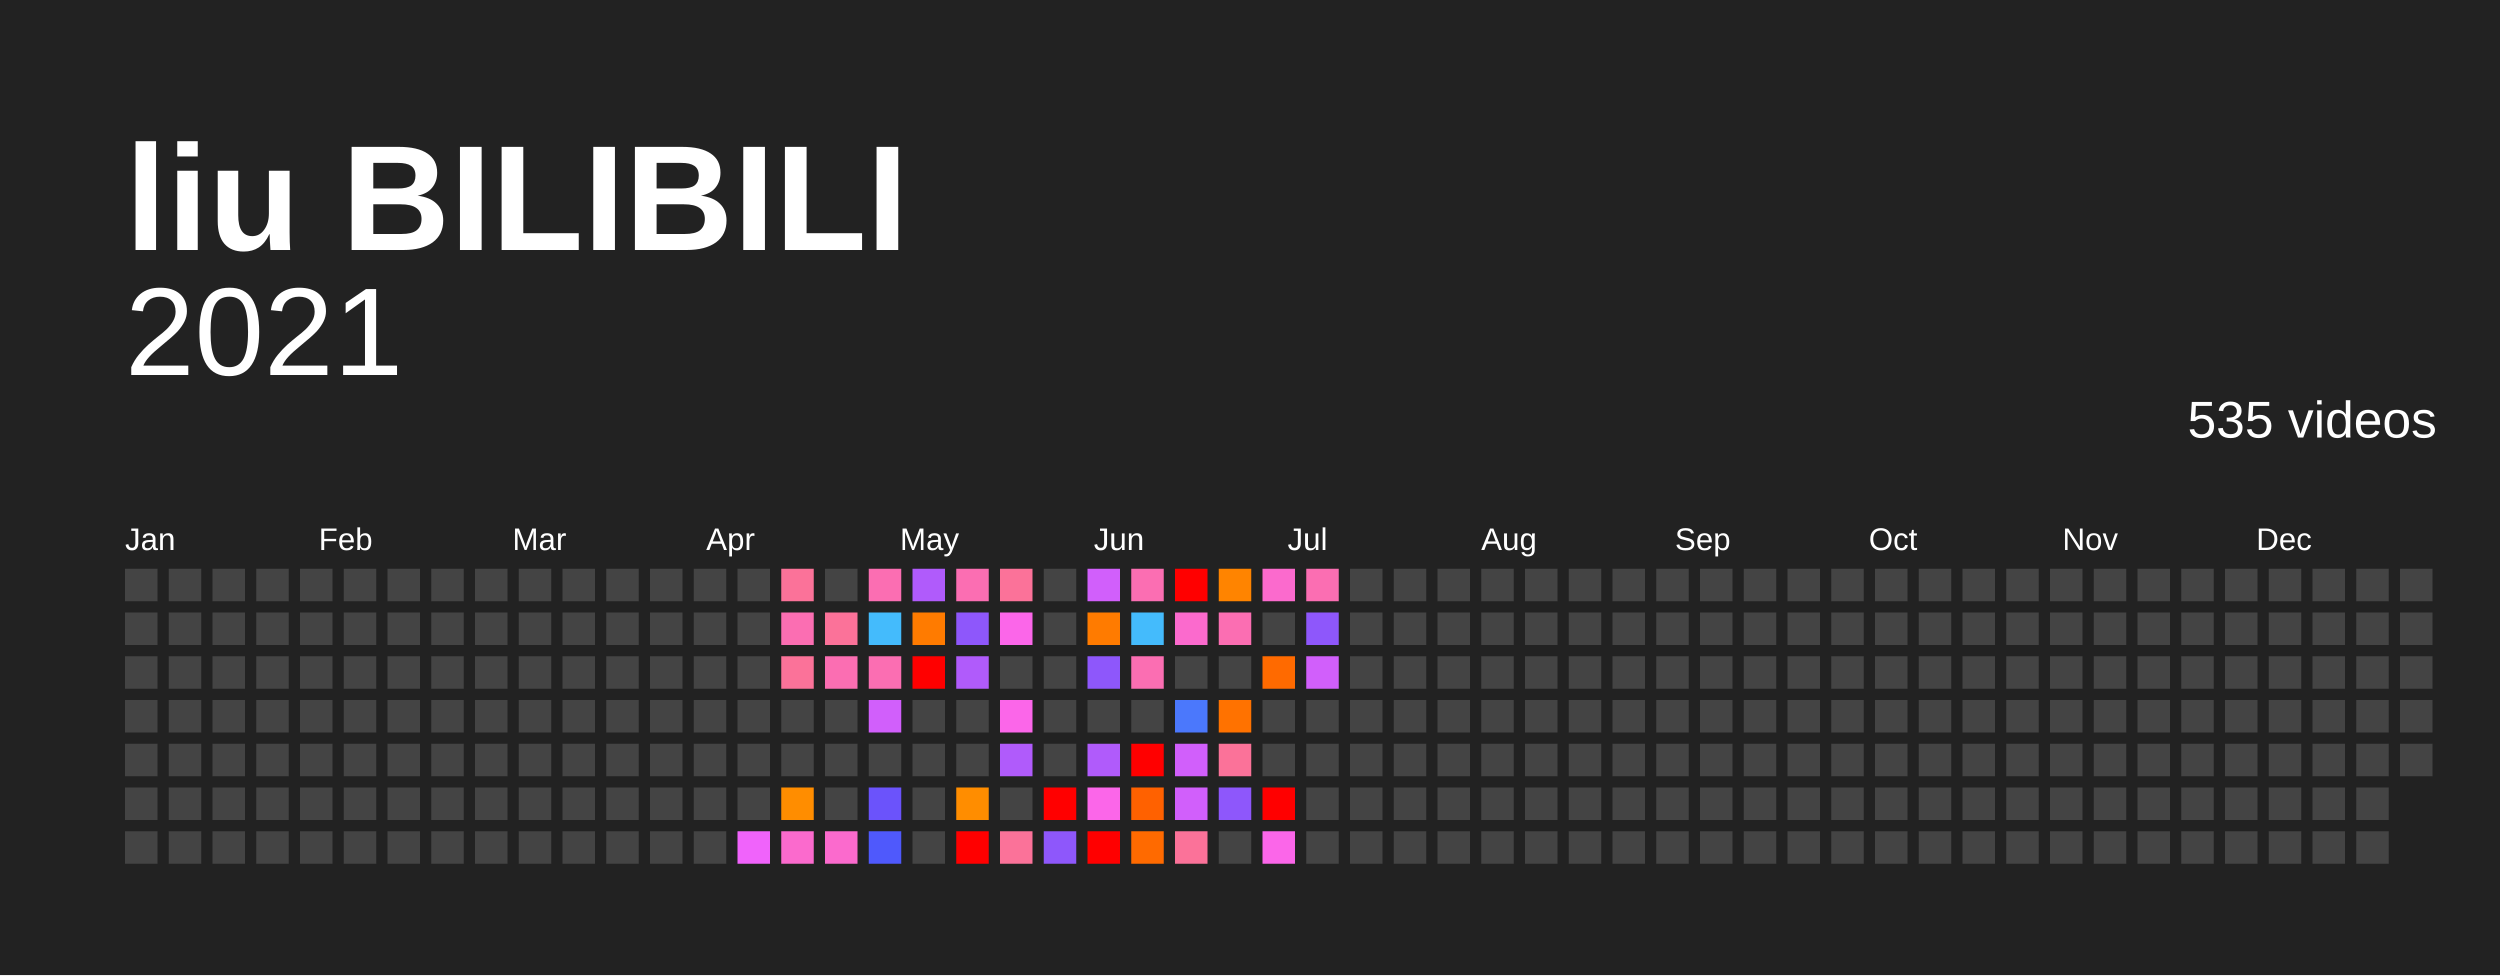
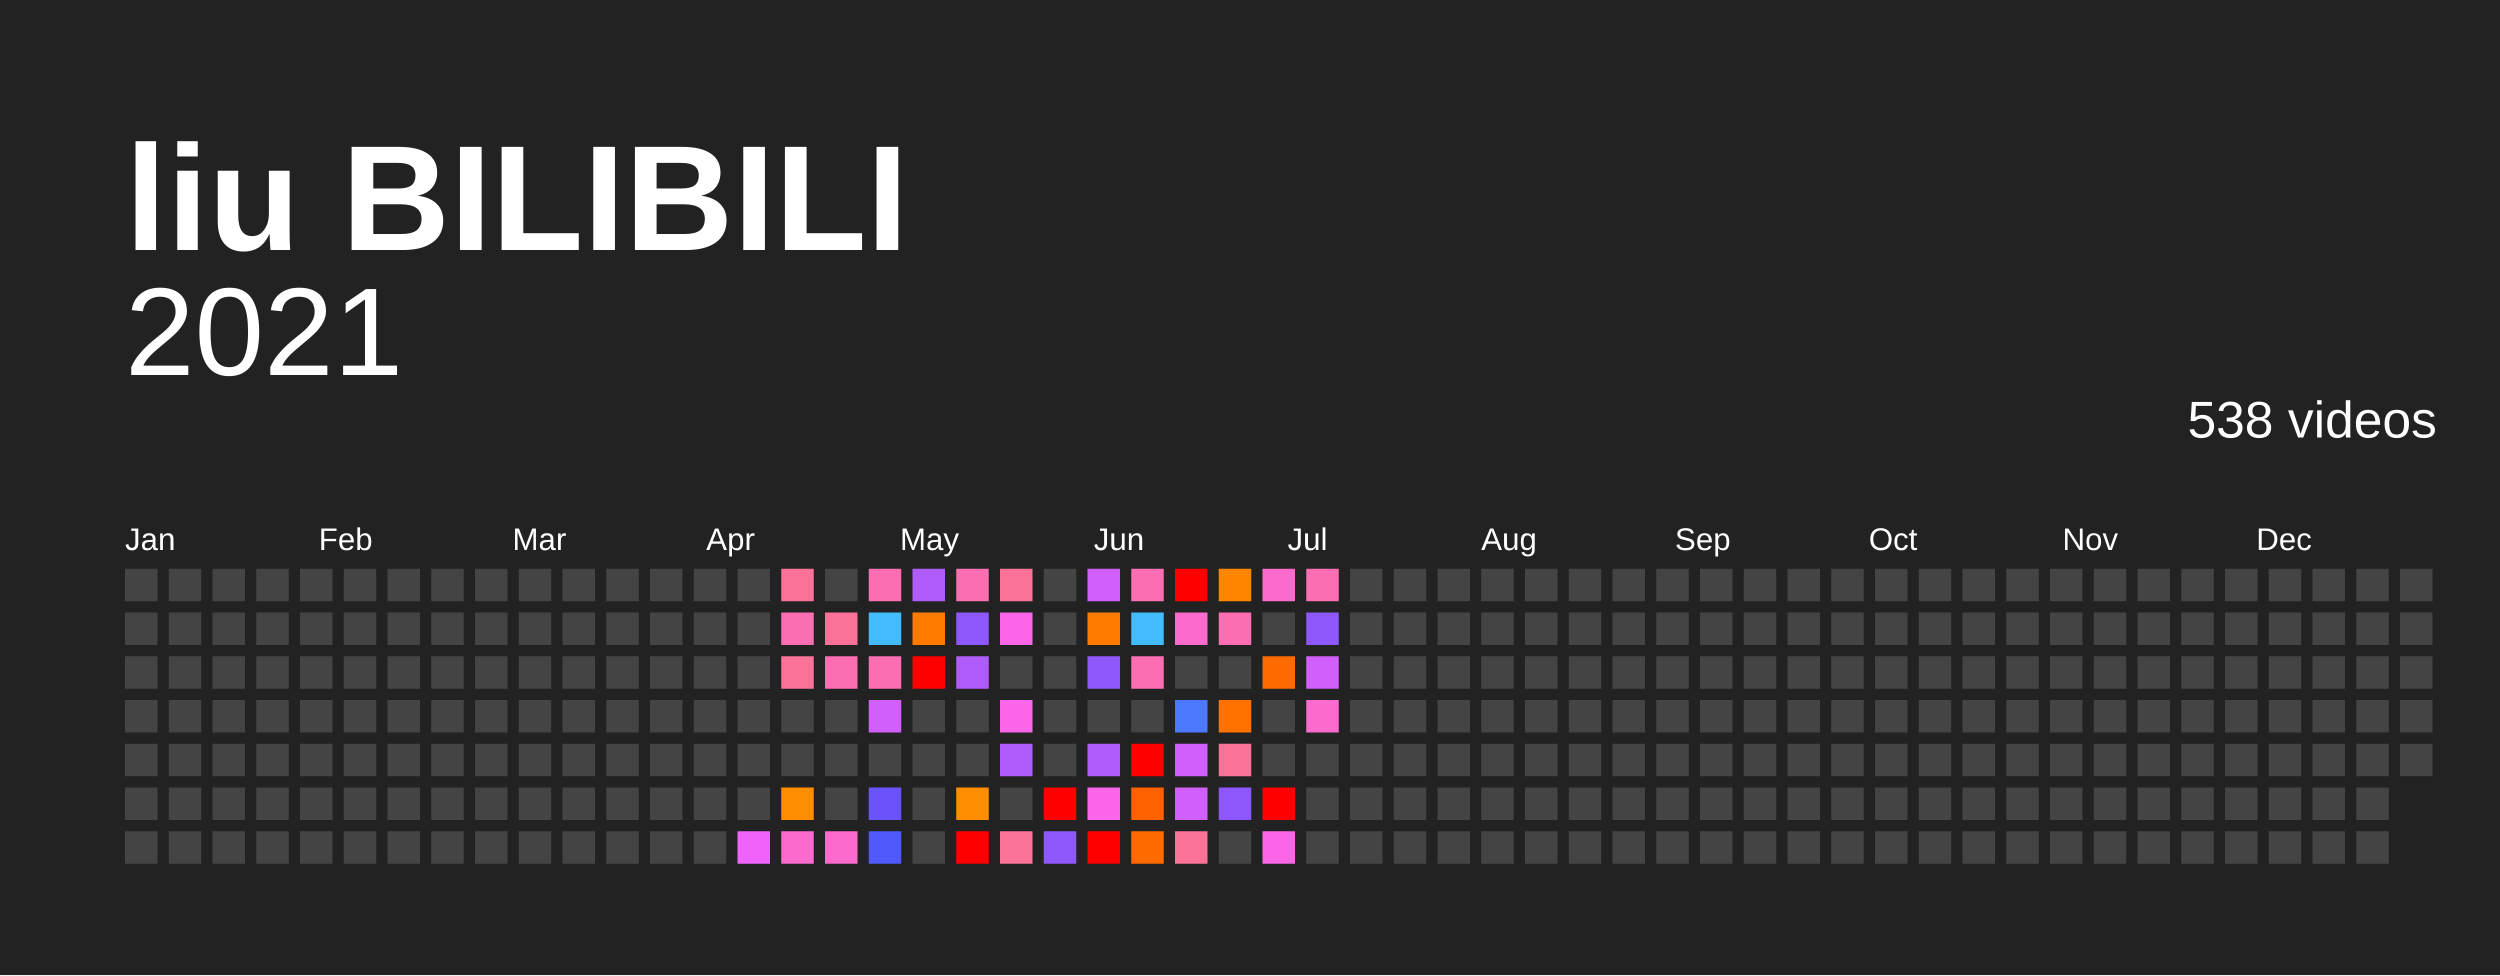
<svg xmlns="http://www.w3.org/2000/svg" baseProfile="full" height="78mm" version="1.1" viewBox="0,0,200,78" width="200mm">
  <defs />
  <rect fill="#222222" height="78" width="200" x="0" y="0" />
  <text fill="#FFFFFF" style="font-size:12px; font-family:Arial; font-weight:bold;" x="10" y="20">liu BILIBILI</text>
  <text alignment-baseline="hanging" fill="#FFFFFF" style="font-size:10.0px; font-family:Arial;" x="10" y="30">2021</text>
-   <text alignment-baseline="hanging" fill="#FFFFFF" style="font-size:4.125px; font-family:Arial;" x="175" y="35">535 videos</text>
+   <text alignment-baseline="hanging" fill="#FFFFFF" style="font-size:4.125px; font-family:Arial;" x="175" y="35">538 videos</text>
  <text fill="#FFFFFF" style="font-size:2.5px; font-family:Arial" x="10.0" y="44">Jan</text>
  <text fill="#FFFFFF" style="font-size:2.5px; font-family:Arial" x="25.5" y="44">Feb</text>
  <text fill="#FFFFFF" style="font-size:2.5px; font-family:Arial" x="41.0" y="44">Mar</text>
  <text fill="#FFFFFF" style="font-size:2.5px; font-family:Arial" x="56.5" y="44">Apr</text>
  <text fill="#FFFFFF" style="font-size:2.5px; font-family:Arial" x="72.0" y="44">May</text>
  <text fill="#FFFFFF" style="font-size:2.5px; font-family:Arial" x="87.5" y="44">Jun</text>
  <text fill="#FFFFFF" style="font-size:2.5px; font-family:Arial" x="103.0" y="44">Jul</text>
  <text fill="#FFFFFF" style="font-size:2.5px; font-family:Arial" x="118.5" y="44">Aug</text>
  <text fill="#FFFFFF" style="font-size:2.5px; font-family:Arial" x="134.0" y="44">Sep</text>
  <text fill="#FFFFFF" style="font-size:2.5px; font-family:Arial" x="149.5" y="44">Oct</text>
  <text fill="#FFFFFF" style="font-size:2.5px; font-family:Arial" x="165.0" y="44">Nov</text>
  <text fill="#FFFFFF" style="font-size:2.5px; font-family:Arial" x="180.5" y="44">Dec</text>
  <rect fill="#444444" height="2.6" width="2.6" x="10.0" y="45.5" />
  <rect fill="#444444" height="2.6" width="2.6" x="10.0" y="49.0" />
  <rect fill="#444444" height="2.6" width="2.6" x="10.0" y="52.5" />
  <rect fill="#444444" height="2.6" width="2.6" x="10.0" y="56.0" />
  <rect fill="#444444" height="2.6" width="2.6" x="10.0" y="59.5" />
  <rect fill="#444444" height="2.6" width="2.6" x="10.0" y="63.0" />
  <rect fill="#444444" height="2.6" width="2.6" x="10.0" y="66.5" />
  <rect fill="#444444" height="2.6" width="2.6" x="13.5" y="45.5" />
  <rect fill="#444444" height="2.6" width="2.6" x="13.5" y="49.0" />
  <rect fill="#444444" height="2.6" width="2.6" x="13.5" y="52.5" />
  <rect fill="#444444" height="2.6" width="2.6" x="13.5" y="56.0" />
  <rect fill="#444444" height="2.6" width="2.6" x="13.5" y="59.5" />
  <rect fill="#444444" height="2.6" width="2.6" x="13.5" y="63.0" />
  <rect fill="#444444" height="2.6" width="2.6" x="13.5" y="66.5" />
  <rect fill="#444444" height="2.6" width="2.6" x="17.0" y="45.5" />
  <rect fill="#444444" height="2.6" width="2.6" x="17.0" y="49.0" />
  <rect fill="#444444" height="2.6" width="2.6" x="17.0" y="52.5" />
  <rect fill="#444444" height="2.6" width="2.6" x="17.0" y="56.0" />
  <rect fill="#444444" height="2.6" width="2.6" x="17.0" y="59.5" />
  <rect fill="#444444" height="2.6" width="2.6" x="17.0" y="63.0" />
  <rect fill="#444444" height="2.6" width="2.6" x="17.0" y="66.5" />
  <rect fill="#444444" height="2.6" width="2.6" x="20.5" y="45.5" />
  <rect fill="#444444" height="2.6" width="2.6" x="20.5" y="49.0" />
  <rect fill="#444444" height="2.6" width="2.6" x="20.5" y="52.5" />
  <rect fill="#444444" height="2.6" width="2.6" x="20.5" y="56.0" />
  <rect fill="#444444" height="2.6" width="2.6" x="20.5" y="59.5" />
  <rect fill="#444444" height="2.6" width="2.6" x="20.5" y="63.0" />
  <rect fill="#444444" height="2.6" width="2.6" x="20.5" y="66.5" />
  <rect fill="#444444" height="2.6" width="2.6" x="24.0" y="45.5" />
  <rect fill="#444444" height="2.6" width="2.6" x="24.0" y="49.0" />
  <rect fill="#444444" height="2.6" width="2.6" x="24.0" y="52.5" />
  <rect fill="#444444" height="2.6" width="2.6" x="24.0" y="56.0" />
  <rect fill="#444444" height="2.6" width="2.6" x="24.0" y="59.5" />
  <rect fill="#444444" height="2.6" width="2.6" x="24.0" y="63.0" />
  <rect fill="#444444" height="2.6" width="2.6" x="24.0" y="66.5" />
  <rect fill="#444444" height="2.6" width="2.6" x="27.5" y="45.5" />
  <rect fill="#444444" height="2.6" width="2.6" x="27.5" y="49.0" />
  <rect fill="#444444" height="2.6" width="2.6" x="27.5" y="52.5" />
  <rect fill="#444444" height="2.6" width="2.6" x="27.5" y="56.0" />
  <rect fill="#444444" height="2.6" width="2.6" x="27.5" y="59.5" />
  <rect fill="#444444" height="2.6" width="2.6" x="27.5" y="63.0" />
  <rect fill="#444444" height="2.6" width="2.6" x="27.5" y="66.5" />
  <rect fill="#444444" height="2.6" width="2.6" x="31.0" y="45.5" />
  <rect fill="#444444" height="2.6" width="2.6" x="31.0" y="49.0" />
  <rect fill="#444444" height="2.6" width="2.6" x="31.0" y="52.5" />
  <rect fill="#444444" height="2.6" width="2.6" x="31.0" y="56.0" />
  <rect fill="#444444" height="2.6" width="2.6" x="31.0" y="59.5" />
  <rect fill="#444444" height="2.6" width="2.6" x="31.0" y="63.0" />
  <rect fill="#444444" height="2.6" width="2.6" x="31.0" y="66.5" />
  <rect fill="#444444" height="2.6" width="2.6" x="34.5" y="45.5" />
  <rect fill="#444444" height="2.6" width="2.6" x="34.5" y="49.0" />
  <rect fill="#444444" height="2.6" width="2.6" x="34.5" y="52.5" />
  <rect fill="#444444" height="2.6" width="2.6" x="34.5" y="56.0" />
  <rect fill="#444444" height="2.6" width="2.6" x="34.5" y="59.5" />
  <rect fill="#444444" height="2.6" width="2.6" x="34.5" y="63.0" />
  <rect fill="#444444" height="2.6" width="2.6" x="34.5" y="66.5" />
  <rect fill="#444444" height="2.6" width="2.6" x="38.0" y="45.5" />
  <rect fill="#444444" height="2.6" width="2.6" x="38.0" y="49.0" />
  <rect fill="#444444" height="2.6" width="2.6" x="38.0" y="52.5" />
  <rect fill="#444444" height="2.6" width="2.6" x="38.0" y="56.0" />
  <rect fill="#444444" height="2.6" width="2.6" x="38.0" y="59.5" />
  <rect fill="#444444" height="2.6" width="2.6" x="38.0" y="63.0" />
  <rect fill="#444444" height="2.6" width="2.6" x="38.0" y="66.5" />
  <rect fill="#444444" height="2.6" width="2.6" x="41.5" y="45.5" />
  <rect fill="#444444" height="2.6" width="2.6" x="41.5" y="49.0" />
  <rect fill="#444444" height="2.6" width="2.6" x="41.5" y="52.5" />
  <rect fill="#444444" height="2.6" width="2.6" x="41.5" y="56.0" />
  <rect fill="#444444" height="2.6" width="2.6" x="41.5" y="59.5" />
  <rect fill="#444444" height="2.6" width="2.6" x="41.5" y="63.0" />
  <rect fill="#444444" height="2.6" width="2.6" x="41.5" y="66.5" />
  <rect fill="#444444" height="2.6" width="2.6" x="45.0" y="45.5" />
  <rect fill="#444444" height="2.6" width="2.6" x="45.0" y="49.0" />
  <rect fill="#444444" height="2.6" width="2.6" x="45.0" y="52.5" />
  <rect fill="#444444" height="2.6" width="2.6" x="45.0" y="56.0" />
  <rect fill="#444444" height="2.6" width="2.6" x="45.0" y="59.5" />
  <rect fill="#444444" height="2.6" width="2.6" x="45.0" y="63.0" />
  <rect fill="#444444" height="2.6" width="2.6" x="45.0" y="66.5" />
  <rect fill="#444444" height="2.6" width="2.6" x="48.5" y="45.5" />
  <rect fill="#444444" height="2.6" width="2.6" x="48.5" y="49.0" />
  <rect fill="#444444" height="2.6" width="2.6" x="48.5" y="52.5" />
  <rect fill="#444444" height="2.6" width="2.6" x="48.5" y="56.0" />
  <rect fill="#444444" height="2.6" width="2.6" x="48.5" y="59.5" />
  <rect fill="#444444" height="2.6" width="2.6" x="48.5" y="63.0" />
  <rect fill="#444444" height="2.6" width="2.6" x="48.5" y="66.5" />
  <rect fill="#444444" height="2.6" width="2.6" x="52.0" y="45.5" />
  <rect fill="#444444" height="2.6" width="2.6" x="52.0" y="49.0" />
  <rect fill="#444444" height="2.6" width="2.6" x="52.0" y="52.5" />
  <rect fill="#444444" height="2.6" width="2.6" x="52.0" y="56.0" />
  <rect fill="#444444" height="2.6" width="2.6" x="52.0" y="59.5" />
  <rect fill="#444444" height="2.6" width="2.6" x="52.0" y="63.0" />
  <rect fill="#444444" height="2.6" width="2.6" x="52.0" y="66.5" />
  <rect fill="#444444" height="2.6" width="2.6" x="55.5" y="45.5" />
  <rect fill="#444444" height="2.6" width="2.6" x="55.5" y="49.0" />
  <rect fill="#444444" height="2.6" width="2.6" x="55.5" y="52.5" />
  <rect fill="#444444" height="2.6" width="2.6" x="55.5" y="56.0" />
  <rect fill="#444444" height="2.6" width="2.6" x="55.5" y="59.5" />
  <rect fill="#444444" height="2.6" width="2.6" x="55.5" y="63.0" />
  <rect fill="#444444" height="2.6" width="2.6" x="55.5" y="66.5" />
  <rect fill="#444444" height="2.6" width="2.6" x="59.0" y="45.5" />
  <rect fill="#444444" height="2.6" width="2.6" x="59.0" y="49.0" />
  <rect fill="#444444" height="2.6" width="2.6" x="59.0" y="52.5" />
  <rect fill="#444444" height="2.6" width="2.6" x="59.0" y="56.0" />
  <rect fill="#444444" height="2.6" width="2.6" x="59.0" y="59.5" />
  <rect fill="#444444" height="2.6" width="2.6" x="59.0" y="63.0" />
  <rect fill="#f063fb" height="2.6" width="2.6" x="59.0" y="66.5" />
  <rect fill="#fb7299" height="2.6" width="2.6" x="62.5" y="45.5" />
  <rect fill="#fb6eb2" height="2.6" width="2.6" x="62.5" y="49.0" />
  <rect fill="#fb7299" height="2.6" width="2.6" x="62.5" y="52.5" />
  <rect fill="#444444" height="2.6" width="2.6" x="62.5" y="56.0" />
  <rect fill="#444444" height="2.6" width="2.6" x="62.5" y="59.5" />
  <rect fill="#ff8d00" height="2.6" width="2.6" x="62.5" y="63.0" />
  <rect fill="#fb6acd" height="2.6" width="2.6" x="62.5" y="66.5" />
  <rect fill="#444444" height="2.6" width="2.6" x="66.0" y="45.5" />
  <rect fill="#fb7299" height="2.6" width="2.6" x="66.0" y="49.0" />
  <rect fill="#fb6eb2" height="2.6" width="2.6" x="66.0" y="52.5" />
  <rect fill="#444444" height="2.6" width="2.6" x="66.0" y="56.0" />
  <rect fill="#444444" height="2.6" width="2.6" x="66.0" y="59.5" />
  <rect fill="#444444" height="2.6" width="2.6" x="66.0" y="63.0" />
  <rect fill="#fb6acd" height="2.6" width="2.6" x="66.0" y="66.5" />
  <rect fill="#fb6eb2" height="2.6" width="2.6" x="69.5" y="45.5" />
  <rect fill="#44bbfc" height="2.6" width="2.6" x="69.5" y="49.0" />
  <rect fill="#fb6eb2" height="2.6" width="2.6" x="69.5" y="52.5" />
  <rect fill="#d15ffb" height="2.6" width="2.6" x="69.5" y="56.0" />
  <rect fill="#444444" height="2.6" width="2.6" x="69.5" y="59.5" />
  <rect fill="#6b53fb" height="2.6" width="2.6" x="69.5" y="63.0" />
  <rect fill="#4f59fc" height="2.6" width="2.6" x="69.5" y="66.5" />
  <rect fill="#b05bfb" height="2.6" width="2.6" x="73.0" y="45.5" />
  <rect fill="#ff7b00" height="2.6" width="2.6" x="73.0" y="49.0" />
  <rect fill="red" height="2.6" width="2.6" x="73.0" y="52.5" />
  <rect fill="#444444" height="2.6" width="2.6" x="73.0" y="56.0" />
  <rect fill="#444444" height="2.6" width="2.6" x="73.0" y="59.5" />
  <rect fill="#444444" height="2.6" width="2.6" x="73.0" y="63.0" />
  <rect fill="#444444" height="2.6" width="2.6" x="73.0" y="66.5" />
  <rect fill="#fb6eb2" height="2.6" width="2.6" x="76.5" y="45.5" />
  <rect fill="#8e57fb" height="2.6" width="2.6" x="76.5" y="49.0" />
  <rect fill="#b05bfb" height="2.6" width="2.6" x="76.5" y="52.5" />
  <rect fill="#444444" height="2.6" width="2.6" x="76.5" y="56.0" />
  <rect fill="#444444" height="2.6" width="2.6" x="76.5" y="59.5" />
  <rect fill="#ff8d00" height="2.6" width="2.6" x="76.5" y="63.0" />
  <rect fill="red" height="2.6" width="2.6" x="76.5" y="66.5" />
  <rect fill="#fb7299" height="2.6" width="2.6" x="80.0" y="45.5" />
  <rect fill="#fb66e9" height="2.6" width="2.6" x="80.0" y="49.0" />
  <rect fill="#444444" height="2.6" width="2.6" x="80.0" y="52.5" />
  <rect fill="#fb66e9" height="2.6" width="2.6" x="80.0" y="56.0" />
  <rect fill="#b05bfb" height="2.6" width="2.6" x="80.0" y="59.5" />
  <rect fill="#444444" height="2.6" width="2.6" x="80.0" y="63.0" />
  <rect fill="#fb7299" height="2.6" width="2.6" x="80.0" y="66.5" />
  <rect fill="#444444" height="2.6" width="2.6" x="83.5" y="45.5" />
  <rect fill="#444444" height="2.6" width="2.6" x="83.5" y="49.0" />
  <rect fill="#444444" height="2.6" width="2.6" x="83.5" y="52.5" />
  <rect fill="#444444" height="2.6" width="2.6" x="83.5" y="56.0" />
  <rect fill="#444444" height="2.6" width="2.6" x="83.5" y="59.5" />
  <rect fill="red" height="2.6" width="2.6" x="83.5" y="63.0" />
  <rect fill="#8e57fb" height="2.6" width="2.6" x="83.5" y="66.5" />
  <rect fill="#d15ffb" height="2.6" width="2.6" x="87.0" y="45.5" />
  <rect fill="#ff7b00" height="2.6" width="2.6" x="87.0" y="49.0" />
  <rect fill="#8e57fb" height="2.6" width="2.6" x="87.0" y="52.5" />
  <rect fill="#444444" height="2.6" width="2.6" x="87.0" y="56.0" />
  <rect fill="#b05bfb" height="2.6" width="2.6" x="87.0" y="59.5" />
  <rect fill="#fb66e9" height="2.6" width="2.6" x="87.0" y="63.0" />
  <rect fill="red" height="2.6" width="2.6" x="87.0" y="66.5" />
  <rect fill="#fb6eb2" height="2.6" width="2.6" x="90.5" y="45.5" />
  <rect fill="#44bbfc" height="2.6" width="2.6" x="90.5" y="49.0" />
  <rect fill="#fb6eb2" height="2.6" width="2.6" x="90.5" y="52.5" />
  <rect fill="#444444" height="2.6" width="2.6" x="90.5" y="56.0" />
  <rect fill="red" height="2.6" width="2.6" x="90.5" y="59.5" />
  <rect fill="#ff6100" height="2.6" width="2.6" x="90.5" y="63.0" />
  <rect fill="#ff6a00" height="2.6" width="2.6" x="90.5" y="66.5" />
  <rect fill="red" height="2.6" width="2.6" x="94.0" y="45.5" />
  <rect fill="#fb6acd" height="2.6" width="2.6" x="94.0" y="49.0" />
  <rect fill="#444444" height="2.6" width="2.6" x="94.0" y="52.5" />
  <rect fill="#4b78fc" height="2.6" width="2.6" x="94.0" y="56.0" />
  <rect fill="#d15ffb" height="2.6" width="2.6" x="94.0" y="59.5" />
  <rect fill="#d15ffb" height="2.6" width="2.6" x="94.0" y="63.0" />
  <rect fill="#fb7299" height="2.6" width="2.6" x="94.0" y="66.5" />
  <rect fill="#ff8400" height="2.6" width="2.6" x="97.5" y="45.5" />
  <rect fill="#fb6eb2" height="2.6" width="2.6" x="97.5" y="49.0" />
  <rect fill="#444444" height="2.6" width="2.6" x="97.5" y="52.5" />
  <rect fill="#ff7200" height="2.6" width="2.6" x="97.5" y="56.0" />
  <rect fill="#fb7299" height="2.6" width="2.6" x="97.5" y="59.5" />
  <rect fill="#8e57fb" height="2.6" width="2.6" x="97.5" y="63.0" />
  <rect fill="#444444" height="2.6" width="2.6" x="97.5" y="66.5" />
  <rect fill="#fb6acd" height="2.6" width="2.6" x="101.0" y="45.5" />
  <rect fill="#444444" height="2.6" width="2.6" x="101.0" y="49.0" />
  <rect fill="#ff6a00" height="2.6" width="2.6" x="101.0" y="52.5" />
  <rect fill="#444444" height="2.6" width="2.6" x="101.0" y="56.0" />
  <rect fill="#444444" height="2.6" width="2.6" x="101.0" y="59.5" />
  <rect fill="red" height="2.6" width="2.6" x="101.0" y="63.0" />
  <rect fill="#fb66e9" height="2.6" width="2.6" x="101.0" y="66.5" />
  <rect fill="#fb6eb2" height="2.6" width="2.6" x="104.5" y="45.5" />
  <rect fill="#8e57fb" height="2.6" width="2.6" x="104.5" y="49.0" />
  <rect fill="#d15ffb" height="2.6" width="2.6" x="104.5" y="52.5" />
-   <rect fill="#444444" height="2.6" width="2.6" x="104.5" y="56.0" />
+   <rect fill="#fb6acd" height="2.6" width="2.6" x="104.5" y="56.0" />
  <rect fill="#444444" height="2.6" width="2.6" x="104.5" y="59.5" />
  <rect fill="#444444" height="2.6" width="2.6" x="104.5" y="63.0" />
  <rect fill="#444444" height="2.6" width="2.6" x="104.5" y="66.5" />
  <rect fill="#444444" height="2.6" width="2.6" x="108.0" y="45.5" />
  <rect fill="#444444" height="2.6" width="2.6" x="108.0" y="49.0" />
  <rect fill="#444444" height="2.6" width="2.6" x="108.0" y="52.5" />
  <rect fill="#444444" height="2.6" width="2.6" x="108.0" y="56.0" />
  <rect fill="#444444" height="2.6" width="2.6" x="108.0" y="59.5" />
  <rect fill="#444444" height="2.6" width="2.6" x="108.0" y="63.0" />
  <rect fill="#444444" height="2.6" width="2.6" x="108.0" y="66.5" />
  <rect fill="#444444" height="2.6" width="2.6" x="111.5" y="45.5" />
  <rect fill="#444444" height="2.6" width="2.6" x="111.5" y="49.0" />
  <rect fill="#444444" height="2.6" width="2.6" x="111.5" y="52.5" />
  <rect fill="#444444" height="2.6" width="2.6" x="111.5" y="56.0" />
  <rect fill="#444444" height="2.6" width="2.6" x="111.5" y="59.5" />
  <rect fill="#444444" height="2.6" width="2.6" x="111.5" y="63.0" />
  <rect fill="#444444" height="2.6" width="2.6" x="111.5" y="66.5" />
  <rect fill="#444444" height="2.6" width="2.6" x="115.0" y="45.5" />
  <rect fill="#444444" height="2.6" width="2.6" x="115.0" y="49.0" />
  <rect fill="#444444" height="2.6" width="2.6" x="115.0" y="52.5" />
  <rect fill="#444444" height="2.6" width="2.6" x="115.0" y="56.0" />
  <rect fill="#444444" height="2.6" width="2.6" x="115.0" y="59.5" />
  <rect fill="#444444" height="2.6" width="2.6" x="115.0" y="63.0" />
  <rect fill="#444444" height="2.6" width="2.6" x="115.0" y="66.5" />
  <rect fill="#444444" height="2.6" width="2.6" x="118.5" y="45.5" />
  <rect fill="#444444" height="2.6" width="2.6" x="118.5" y="49.0" />
  <rect fill="#444444" height="2.6" width="2.6" x="118.5" y="52.5" />
  <rect fill="#444444" height="2.6" width="2.6" x="118.5" y="56.0" />
  <rect fill="#444444" height="2.6" width="2.6" x="118.5" y="59.5" />
  <rect fill="#444444" height="2.6" width="2.6" x="118.5" y="63.0" />
  <rect fill="#444444" height="2.6" width="2.6" x="118.5" y="66.5" />
  <rect fill="#444444" height="2.6" width="2.6" x="122.0" y="45.5" />
  <rect fill="#444444" height="2.6" width="2.6" x="122.0" y="49.0" />
  <rect fill="#444444" height="2.6" width="2.6" x="122.0" y="52.5" />
  <rect fill="#444444" height="2.6" width="2.6" x="122.0" y="56.0" />
  <rect fill="#444444" height="2.6" width="2.6" x="122.0" y="59.5" />
  <rect fill="#444444" height="2.6" width="2.6" x="122.0" y="63.0" />
  <rect fill="#444444" height="2.6" width="2.6" x="122.0" y="66.5" />
  <rect fill="#444444" height="2.6" width="2.6" x="125.5" y="45.5" />
  <rect fill="#444444" height="2.6" width="2.6" x="125.5" y="49.0" />
  <rect fill="#444444" height="2.6" width="2.6" x="125.5" y="52.5" />
  <rect fill="#444444" height="2.6" width="2.6" x="125.5" y="56.0" />
  <rect fill="#444444" height="2.6" width="2.6" x="125.5" y="59.5" />
  <rect fill="#444444" height="2.6" width="2.6" x="125.5" y="63.0" />
  <rect fill="#444444" height="2.6" width="2.6" x="125.5" y="66.5" />
  <rect fill="#444444" height="2.6" width="2.6" x="129.0" y="45.5" />
  <rect fill="#444444" height="2.6" width="2.6" x="129.0" y="49.0" />
  <rect fill="#444444" height="2.6" width="2.6" x="129.0" y="52.5" />
  <rect fill="#444444" height="2.6" width="2.6" x="129.0" y="56.0" />
  <rect fill="#444444" height="2.6" width="2.6" x="129.0" y="59.5" />
  <rect fill="#444444" height="2.6" width="2.6" x="129.0" y="63.0" />
  <rect fill="#444444" height="2.6" width="2.6" x="129.0" y="66.5" />
  <rect fill="#444444" height="2.6" width="2.6" x="132.5" y="45.5" />
  <rect fill="#444444" height="2.6" width="2.6" x="132.5" y="49.0" />
  <rect fill="#444444" height="2.6" width="2.6" x="132.5" y="52.5" />
  <rect fill="#444444" height="2.6" width="2.6" x="132.5" y="56.0" />
  <rect fill="#444444" height="2.6" width="2.6" x="132.5" y="59.5" />
  <rect fill="#444444" height="2.6" width="2.6" x="132.5" y="63.0" />
  <rect fill="#444444" height="2.6" width="2.6" x="132.5" y="66.5" />
  <rect fill="#444444" height="2.6" width="2.6" x="136.0" y="45.5" />
  <rect fill="#444444" height="2.6" width="2.6" x="136.0" y="49.0" />
  <rect fill="#444444" height="2.6" width="2.6" x="136.0" y="52.5" />
  <rect fill="#444444" height="2.6" width="2.6" x="136.0" y="56.0" />
  <rect fill="#444444" height="2.6" width="2.6" x="136.0" y="59.5" />
  <rect fill="#444444" height="2.6" width="2.6" x="136.0" y="63.0" />
  <rect fill="#444444" height="2.6" width="2.6" x="136.0" y="66.5" />
  <rect fill="#444444" height="2.6" width="2.6" x="139.5" y="45.5" />
  <rect fill="#444444" height="2.6" width="2.6" x="139.5" y="49.0" />
  <rect fill="#444444" height="2.6" width="2.6" x="139.5" y="52.5" />
  <rect fill="#444444" height="2.6" width="2.6" x="139.5" y="56.0" />
  <rect fill="#444444" height="2.6" width="2.6" x="139.5" y="59.5" />
  <rect fill="#444444" height="2.6" width="2.6" x="139.5" y="63.0" />
  <rect fill="#444444" height="2.6" width="2.6" x="139.5" y="66.5" />
  <rect fill="#444444" height="2.6" width="2.6" x="143.0" y="45.5" />
  <rect fill="#444444" height="2.6" width="2.6" x="143.0" y="49.0" />
  <rect fill="#444444" height="2.6" width="2.6" x="143.0" y="52.5" />
  <rect fill="#444444" height="2.6" width="2.6" x="143.0" y="56.0" />
  <rect fill="#444444" height="2.6" width="2.6" x="143.0" y="59.5" />
  <rect fill="#444444" height="2.6" width="2.6" x="143.0" y="63.0" />
  <rect fill="#444444" height="2.6" width="2.6" x="143.0" y="66.5" />
  <rect fill="#444444" height="2.6" width="2.6" x="146.5" y="45.5" />
  <rect fill="#444444" height="2.6" width="2.6" x="146.5" y="49.0" />
  <rect fill="#444444" height="2.6" width="2.6" x="146.5" y="52.5" />
  <rect fill="#444444" height="2.6" width="2.6" x="146.5" y="56.0" />
  <rect fill="#444444" height="2.6" width="2.6" x="146.5" y="59.5" />
  <rect fill="#444444" height="2.6" width="2.6" x="146.5" y="63.0" />
  <rect fill="#444444" height="2.6" width="2.6" x="146.5" y="66.5" />
  <rect fill="#444444" height="2.6" width="2.6" x="150.0" y="45.5" />
  <rect fill="#444444" height="2.6" width="2.6" x="150.0" y="49.0" />
  <rect fill="#444444" height="2.6" width="2.6" x="150.0" y="52.5" />
  <rect fill="#444444" height="2.6" width="2.6" x="150.0" y="56.0" />
  <rect fill="#444444" height="2.6" width="2.6" x="150.0" y="59.5" />
  <rect fill="#444444" height="2.6" width="2.6" x="150.0" y="63.0" />
  <rect fill="#444444" height="2.6" width="2.6" x="150.0" y="66.5" />
  <rect fill="#444444" height="2.6" width="2.6" x="153.5" y="45.5" />
  <rect fill="#444444" height="2.6" width="2.6" x="153.5" y="49.0" />
  <rect fill="#444444" height="2.6" width="2.6" x="153.5" y="52.5" />
  <rect fill="#444444" height="2.6" width="2.6" x="153.5" y="56.0" />
  <rect fill="#444444" height="2.6" width="2.6" x="153.5" y="59.5" />
  <rect fill="#444444" height="2.6" width="2.6" x="153.5" y="63.0" />
  <rect fill="#444444" height="2.6" width="2.6" x="153.5" y="66.5" />
  <rect fill="#444444" height="2.6" width="2.6" x="157.0" y="45.5" />
  <rect fill="#444444" height="2.6" width="2.6" x="157.0" y="49.0" />
  <rect fill="#444444" height="2.6" width="2.6" x="157.0" y="52.5" />
  <rect fill="#444444" height="2.6" width="2.6" x="157.0" y="56.0" />
  <rect fill="#444444" height="2.6" width="2.6" x="157.0" y="59.5" />
  <rect fill="#444444" height="2.6" width="2.6" x="157.0" y="63.0" />
  <rect fill="#444444" height="2.6" width="2.6" x="157.0" y="66.5" />
  <rect fill="#444444" height="2.6" width="2.6" x="160.5" y="45.5" />
  <rect fill="#444444" height="2.6" width="2.6" x="160.5" y="49.0" />
  <rect fill="#444444" height="2.6" width="2.6" x="160.5" y="52.5" />
  <rect fill="#444444" height="2.6" width="2.6" x="160.5" y="56.0" />
  <rect fill="#444444" height="2.6" width="2.6" x="160.5" y="59.5" />
  <rect fill="#444444" height="2.6" width="2.6" x="160.5" y="63.0" />
  <rect fill="#444444" height="2.6" width="2.6" x="160.5" y="66.5" />
  <rect fill="#444444" height="2.6" width="2.6" x="164.0" y="45.5" />
  <rect fill="#444444" height="2.6" width="2.6" x="164.0" y="49.0" />
  <rect fill="#444444" height="2.6" width="2.6" x="164.0" y="52.5" />
  <rect fill="#444444" height="2.6" width="2.6" x="164.0" y="56.0" />
  <rect fill="#444444" height="2.6" width="2.6" x="164.0" y="59.5" />
  <rect fill="#444444" height="2.6" width="2.6" x="164.0" y="63.0" />
  <rect fill="#444444" height="2.6" width="2.6" x="164.0" y="66.5" />
  <rect fill="#444444" height="2.6" width="2.6" x="167.5" y="45.5" />
  <rect fill="#444444" height="2.6" width="2.6" x="167.5" y="49.0" />
  <rect fill="#444444" height="2.6" width="2.6" x="167.5" y="52.5" />
  <rect fill="#444444" height="2.6" width="2.6" x="167.5" y="56.0" />
  <rect fill="#444444" height="2.6" width="2.6" x="167.5" y="59.5" />
  <rect fill="#444444" height="2.6" width="2.6" x="167.5" y="63.0" />
  <rect fill="#444444" height="2.6" width="2.6" x="167.5" y="66.5" />
  <rect fill="#444444" height="2.6" width="2.6" x="171.0" y="45.5" />
  <rect fill="#444444" height="2.6" width="2.6" x="171.0" y="49.0" />
  <rect fill="#444444" height="2.6" width="2.6" x="171.0" y="52.5" />
  <rect fill="#444444" height="2.6" width="2.6" x="171.0" y="56.0" />
  <rect fill="#444444" height="2.6" width="2.6" x="171.0" y="59.5" />
  <rect fill="#444444" height="2.6" width="2.6" x="171.0" y="63.0" />
  <rect fill="#444444" height="2.6" width="2.6" x="171.0" y="66.5" />
  <rect fill="#444444" height="2.6" width="2.6" x="174.5" y="45.5" />
  <rect fill="#444444" height="2.6" width="2.6" x="174.5" y="49.0" />
  <rect fill="#444444" height="2.6" width="2.6" x="174.5" y="52.5" />
  <rect fill="#444444" height="2.6" width="2.6" x="174.5" y="56.0" />
  <rect fill="#444444" height="2.6" width="2.6" x="174.5" y="59.5" />
  <rect fill="#444444" height="2.6" width="2.6" x="174.5" y="63.0" />
  <rect fill="#444444" height="2.6" width="2.6" x="174.5" y="66.5" />
  <rect fill="#444444" height="2.6" width="2.6" x="178.0" y="45.5" />
  <rect fill="#444444" height="2.6" width="2.6" x="178.0" y="49.0" />
  <rect fill="#444444" height="2.6" width="2.6" x="178.0" y="52.5" />
  <rect fill="#444444" height="2.6" width="2.6" x="178.0" y="56.0" />
  <rect fill="#444444" height="2.6" width="2.6" x="178.0" y="59.5" />
  <rect fill="#444444" height="2.6" width="2.6" x="178.0" y="63.0" />
  <rect fill="#444444" height="2.6" width="2.6" x="178.0" y="66.5" />
  <rect fill="#444444" height="2.6" width="2.6" x="181.5" y="45.5" />
  <rect fill="#444444" height="2.6" width="2.6" x="181.5" y="49.0" />
  <rect fill="#444444" height="2.6" width="2.6" x="181.5" y="52.5" />
  <rect fill="#444444" height="2.6" width="2.6" x="181.5" y="56.0" />
  <rect fill="#444444" height="2.6" width="2.6" x="181.5" y="59.5" />
  <rect fill="#444444" height="2.6" width="2.6" x="181.5" y="63.0" />
  <rect fill="#444444" height="2.6" width="2.6" x="181.5" y="66.5" />
  <rect fill="#444444" height="2.6" width="2.6" x="185.0" y="45.5" />
  <rect fill="#444444" height="2.6" width="2.6" x="185.0" y="49.0" />
  <rect fill="#444444" height="2.6" width="2.6" x="185.0" y="52.5" />
  <rect fill="#444444" height="2.6" width="2.6" x="185.0" y="56.0" />
  <rect fill="#444444" height="2.6" width="2.6" x="185.0" y="59.5" />
  <rect fill="#444444" height="2.6" width="2.6" x="185.0" y="63.0" />
  <rect fill="#444444" height="2.6" width="2.6" x="185.0" y="66.5" />
  <rect fill="#444444" height="2.6" width="2.6" x="188.5" y="45.5" />
  <rect fill="#444444" height="2.6" width="2.6" x="188.5" y="49.0" />
  <rect fill="#444444" height="2.6" width="2.6" x="188.5" y="52.5" />
  <rect fill="#444444" height="2.6" width="2.6" x="188.5" y="56.0" />
  <rect fill="#444444" height="2.6" width="2.6" x="188.5" y="59.5" />
  <rect fill="#444444" height="2.6" width="2.6" x="188.5" y="63.0" />
  <rect fill="#444444" height="2.6" width="2.6" x="188.5" y="66.5" />
  <rect fill="#444444" height="2.6" width="2.6" x="192.0" y="45.5" />
  <rect fill="#444444" height="2.6" width="2.6" x="192.0" y="49.0" />
  <rect fill="#444444" height="2.6" width="2.6" x="192.0" y="52.5" />
  <rect fill="#444444" height="2.6" width="2.6" x="192.0" y="56.0" />
  <rect fill="#444444" height="2.6" width="2.6" x="192.0" y="59.5" />
</svg>
